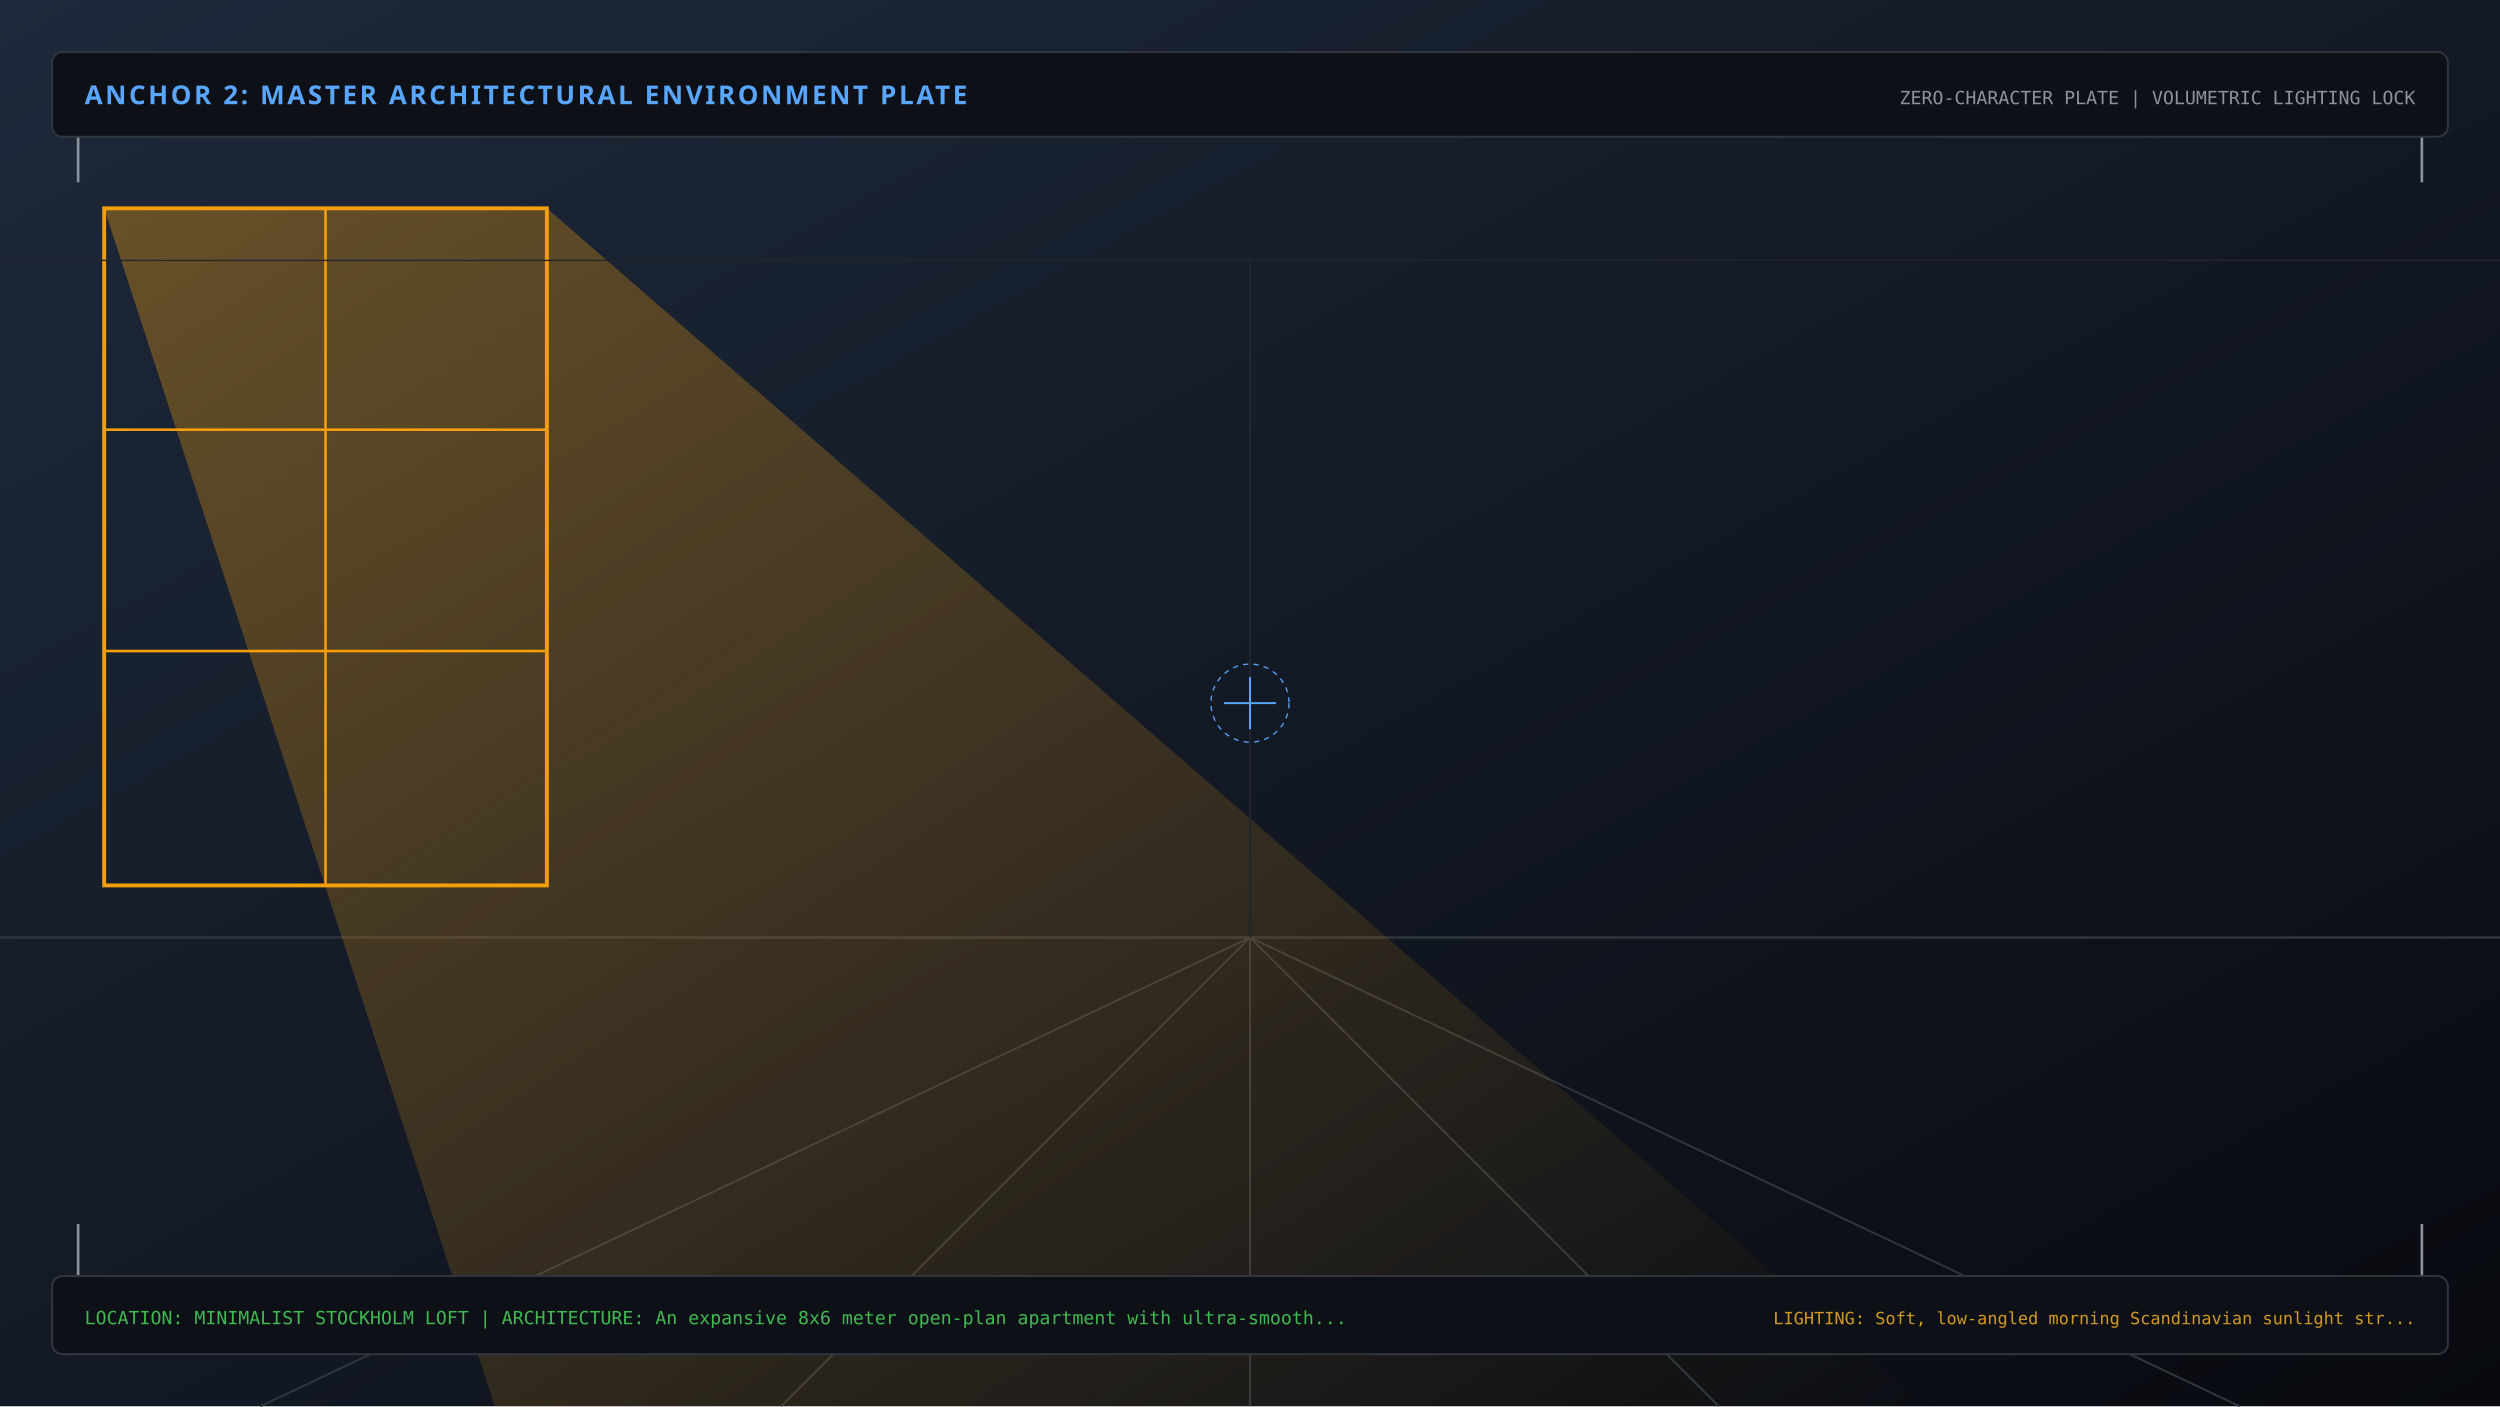
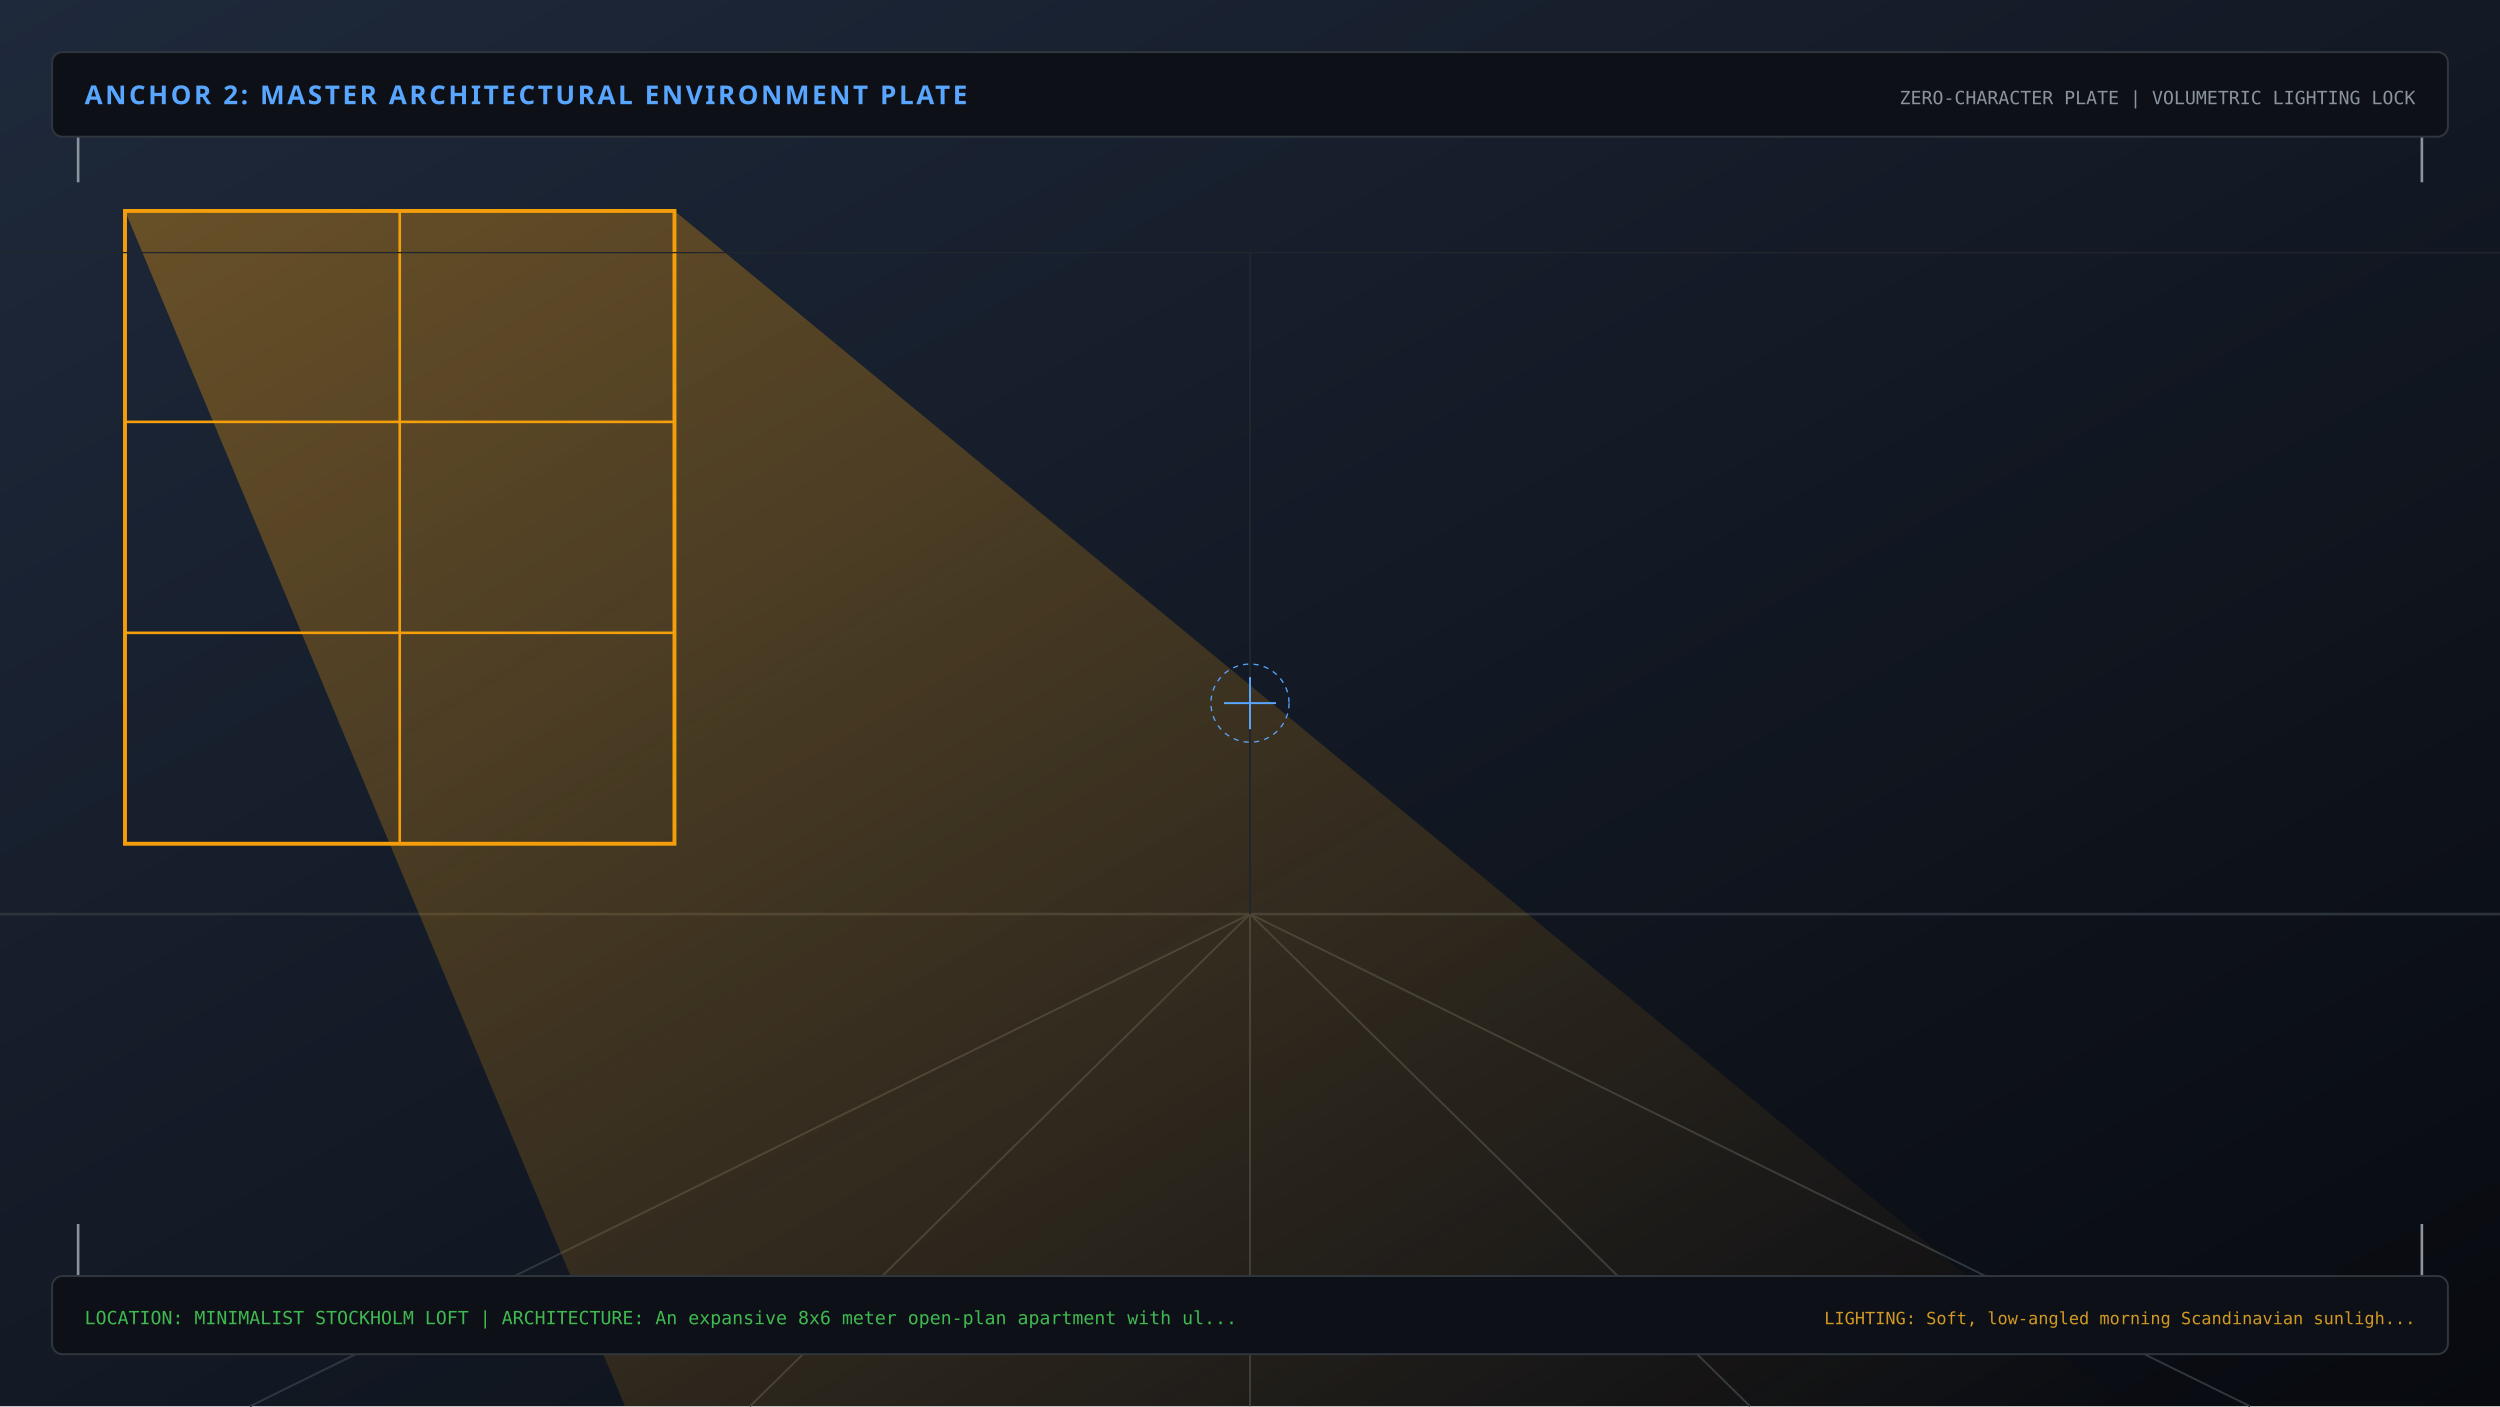
<svg xmlns="http://www.w3.org/2000/svg" viewBox="0 0 1920 1080" width="100%" height="100%">
  <defs>
    <linearGradient id="envGrad" x1="0%" y1="0%" x2="100%" y2="100%">
      <stop offset="0%" stop-color="#1E293B" />
      <stop offset="100%" stop-color="#080A0F" />
    </linearGradient>
    <linearGradient id="lightRay" x1="0%" y1="0%" x2="100%" y2="100%">
      <stop offset="0%" stop-color="#F59E0B" stop-opacity="0.35" />
      <stop offset="100%" stop-color="#F59E0B" stop-opacity="0.0" />
    </linearGradient>
  </defs>
  <rect width="1920" height="1080" fill="url(#envGrad)" />
-   <line x1="0" y1="720" x2="1920" y2="720" stroke="#2D333B" stroke-width="2" />
-   <line x1="960" y1="720" x2="200" y2="1080" stroke="#30363D" stroke-width="1.5" />
-   <line x1="960" y1="720" x2="600" y2="1080" stroke="#30363D" stroke-width="1.5" />
-   <line x1="960" y1="720" x2="960" y2="1080" stroke="#30363D" stroke-width="1.5" />
-   <line x1="960" y1="720" x2="1320" y2="1080" stroke="#30363D" stroke-width="1.5" />
-   <line x1="960" y1="720" x2="1720" y2="1080" stroke="#30363D" stroke-width="1.5" />
-   <rect x="80" y="160" width="340" height="520" fill="none" stroke="#F59E0B" stroke-width="3" />
-   <line x1="250" y1="160" x2="250" y2="680" stroke="#F59E0B" stroke-width="2" />
-   <line x1="80" y1="330" x2="420" y2="330" stroke="#F59E0B" stroke-width="2" />
-   <line x1="80" y1="500" x2="420" y2="500" stroke="#F59E0B" stroke-width="2" />
-   <polygon points="80,160 420,160 1480,1080 380,1080" fill="url(#lightRay)" />
-   <line x1="960" y1="200" x2="960" y2="720" stroke="#21262D" stroke-width="1.5" />
-   <line x1="0" y1="200" x2="1920" y2="200" stroke="#21262D" stroke-width="1" />
+   <line x1="0" y1="702" x2="1920" y2="702" stroke="#2D333B" stroke-width="2" />
+   <line x1="960" y1="702" x2="192" y2="1080" stroke="#30363D" stroke-width="1.5" />
+   <line x1="960" y1="702" x2="576" y2="1080" stroke="#30363D" stroke-width="1.5" />
+   <line x1="960" y1="702" x2="960" y2="1080" stroke="#30363D" stroke-width="1.5" />
+   <line x1="960" y1="702" x2="1344" y2="1080" stroke="#30363D" stroke-width="1.5" />
+   <line x1="960" y1="702" x2="1728" y2="1080" stroke="#30363D" stroke-width="1.5" />
+   <rect x="96" y="162" width="422" height="486" fill="none" stroke="#F59E0B" stroke-width="3" />
+   <line x1="307" y1="162" x2="307" y2="648" stroke="#F59E0B" stroke-width="2" />
+   <line x1="96" y1="324" x2="518" y2="324" stroke="#F59E0B" stroke-width="2" />
+   <line x1="96" y1="486" x2="518" y2="486" stroke="#F59E0B" stroke-width="2" />
+   <polygon points="96,162 518,162 1632,1080 480,1080" fill="url(#lightRay)" />
+   <line x1="960" y1="194" x2="960" y2="702" stroke="#21262D" stroke-width="1.5" />
+   <line x1="0" y1="194" x2="1920" y2="194" stroke="#21262D" stroke-width="1" />
  <circle cx="960" cy="540" r="30" fill="none" stroke="#58A6FF" stroke-width="1" stroke-dasharray="4,4" />
  <line x1="940" y1="540" x2="980" y2="540" stroke="#58A6FF" stroke-width="1.5" />
  <line x1="960" y1="520" x2="960" y2="560" stroke="#58A6FF" stroke-width="1.5" />
  <path d="M 60 140 L 60 80 L 120 80" fill="none" stroke="#8B949E" stroke-width="2" />
  <path d="M 1860 140 L 1860 80 L 1800 80" fill="none" stroke="#8B949E" stroke-width="2" />
  <path d="M 60 940 L 60 1000 L 120 1000" fill="none" stroke="#8B949E" stroke-width="2" />
  <path d="M 1860 940 L 1860 1000 L 1800 1000" fill="none" stroke="#8B949E" stroke-width="2" />
  <rect x="40" y="40" width="1840" height="65" rx="8" fill="#0D1117" stroke="#30363D" stroke-width="1.5" />
  <text x="65" y="80" font-family="'Space Grotesk', sans-serif" font-size="20" font-weight="700" fill="#58A6FF" letter-spacing="2">
    ANCHOR 2: MASTER ARCHITECTURAL ENVIRONMENT PLATE
  </text>
  <text x="1855" y="80" font-family="'JetBrains Mono', monospace" font-size="14" fill="#8B949E" text-anchor="end">
    ZERO-CHARACTER PLATE | VOLUMETRIC LIGHTING LOCK
  </text>
  <rect x="40" y="980" width="1840" height="60" rx="8" fill="#0D1117" stroke="#30363D" stroke-width="1.5" />
  <text x="65" y="1017" font-family="'JetBrains Mono', monospace" font-size="14" fill="#3FB950">
-     LOCATION: MINIMALIST STOCKHOLM LOFT | ARCHITECTURE: An expansive 8x6 meter open-plan apartment with ultra-smooth...
+     LOCATION: MINIMALIST STOCKHOLM LOFT | ARCHITECTURE: An expansive 8x6 meter open-plan apartment with ul...
  </text>
  <text x="1855" y="1017" font-family="'JetBrains Mono', monospace" font-size="13" fill="#D29922" text-anchor="end">
-     LIGHTING: Soft, low-angled morning Scandinavian sunlight str...
+     LIGHTING: Soft, low-angled morning Scandinavian sunligh...
  </text>
</svg>
